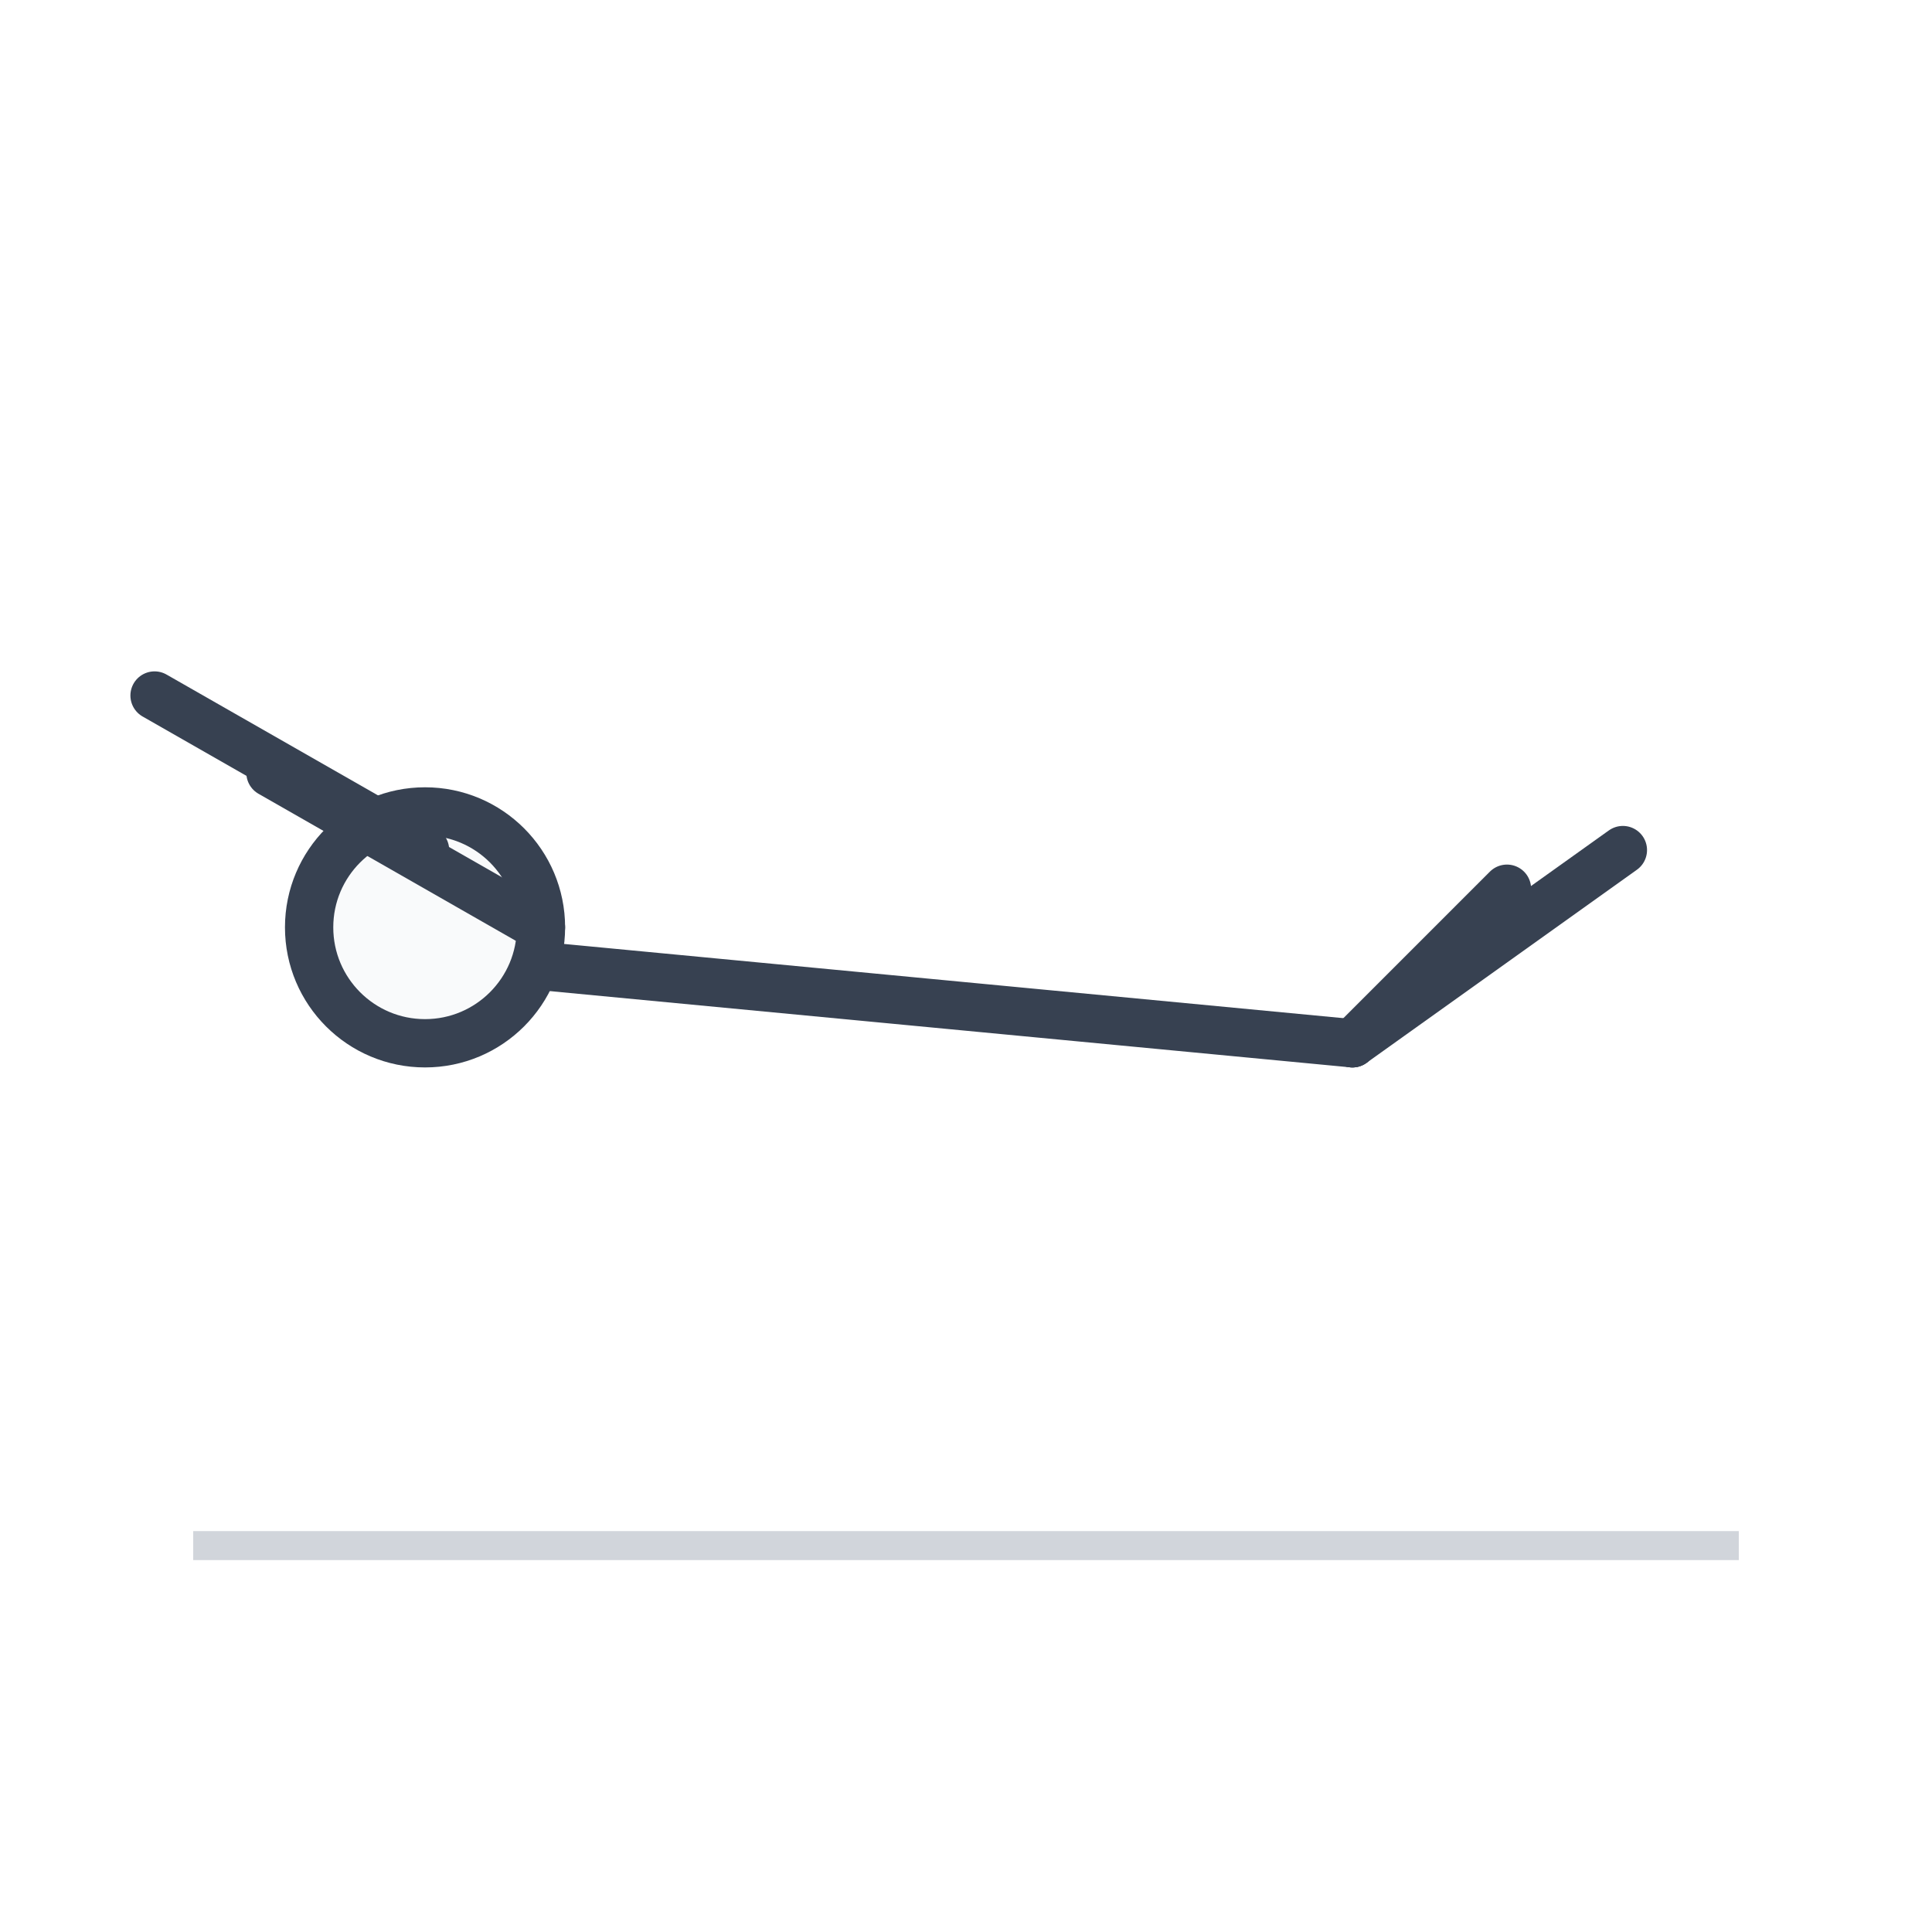
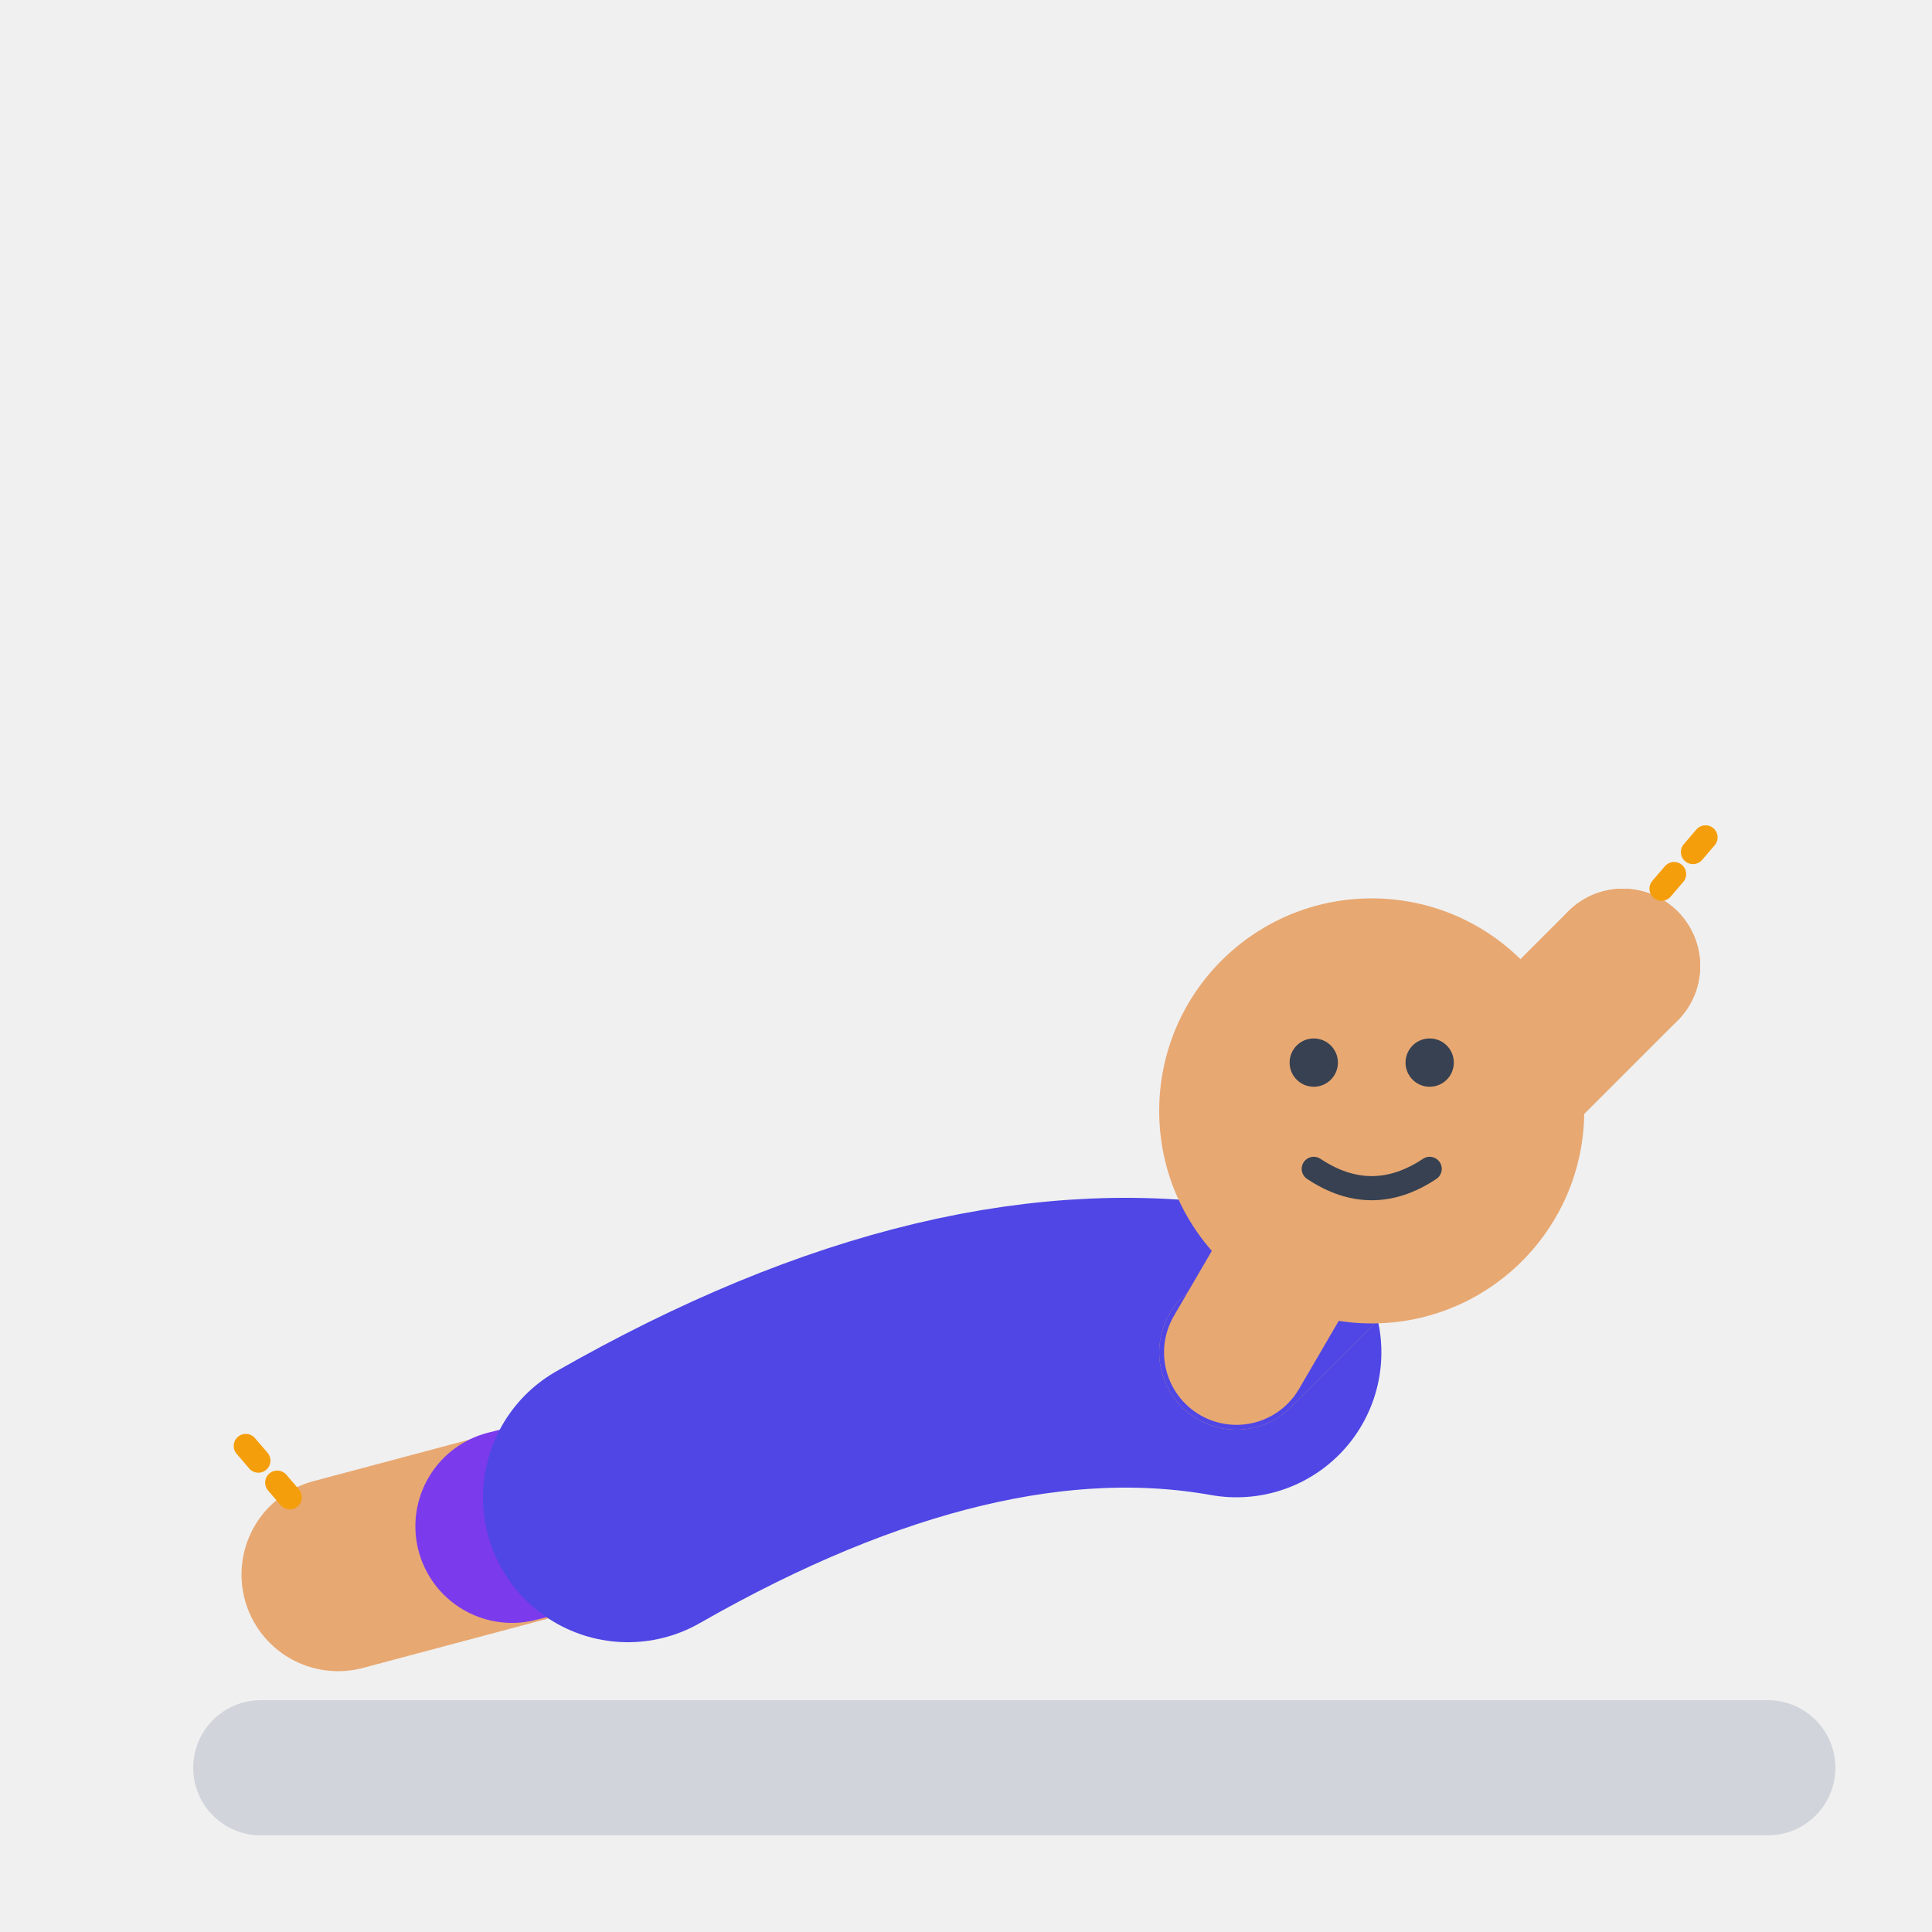
- <svg xmlns="http://www.w3.org/2000/svg" viewBox="0 0 100 100" width="100" height="100">
-   <rect width="100" height="100" fill="white" />
-   <line x1="10" y1="80" x2="90" y2="80" stroke="#d1d5db" stroke-width="1.5" />
-   <circle cx="22" cy="48" r="6" fill="#f9fafb" stroke="#374151" stroke-width="2.5" />
-   <line x1="28" y1="50" x2="70" y2="54" stroke="#374151" stroke-width="2.5" stroke-linecap="round" />
-   <line x1="22" y1="44" x2="8" y2="36" stroke="#374151" stroke-width="2.5" stroke-linecap="round" />
-   <line x1="28" y1="48" x2="14" y2="40" stroke="#374151" stroke-width="2.5" stroke-linecap="round" />
-   <line x1="70" y1="54" x2="84" y2="44" stroke="#374151" stroke-width="2.5" stroke-linecap="round" />
-   <line x1="70" y1="54" x2="78" y2="46" stroke="#374151" stroke-width="2.5" stroke-linecap="round" />
+ <svg xmlns="http://www.w3.org/2000/svg" viewBox="0 0 200 200" width="200" height="200">
+   <rect x="20" y="176" width="170" height="14" rx="7" fill="#D1D5DB" />
+   <line x1="65" y1="155" x2="35" y2="163" stroke="#E8A872" stroke-width="20" stroke-linecap="round" />
+   <circle cx="35" cy="163" r="8" fill="#E8A872" />
+   <line x1="65" y1="155" x2="53" y2="158" stroke="#7C3AED" stroke-width="20" stroke-linecap="round" />
+   <path d="M65,155 Q100,135 128,140" stroke="#4F46E5" stroke-width="30" fill="none" stroke-linecap="round" />
+   <line x1="128" y1="140" x2="168" y2="100" stroke="#E8A872" stroke-width="16" stroke-linecap="round" />
+   <circle cx="168" cy="100" r="8" fill="#E8A872" />
+   <line x1="128" y1="140" x2="145" y2="123" stroke="#4F46E5" stroke-width="16" stroke-linecap="round" />
+   <line x1="128" y1="140" x2="135" y2="128" stroke="#E8A872" stroke-width="15" stroke-linecap="round" />
+   <circle cx="142" cy="115" r="22" fill="#E8A872" />
+   <circle cx="136" cy="110" r="2.5" fill="#374151" />
+   <circle cx="148" cy="110" r="2.5" fill="#374151" />
+   <path d="M136,121 Q142,125 148,121" stroke="#374151" stroke-width="2.5" fill="none" stroke-linecap="round" />
+   <path d="M30,155 L24,148" stroke="#F59E0B" stroke-width="2.5" stroke-linecap="round" stroke-dasharray="2,3" />
+   <path d="M172,92 L178,85" stroke="#F59E0B" stroke-width="2.5" stroke-linecap="round" stroke-dasharray="2,3" />
</svg>
